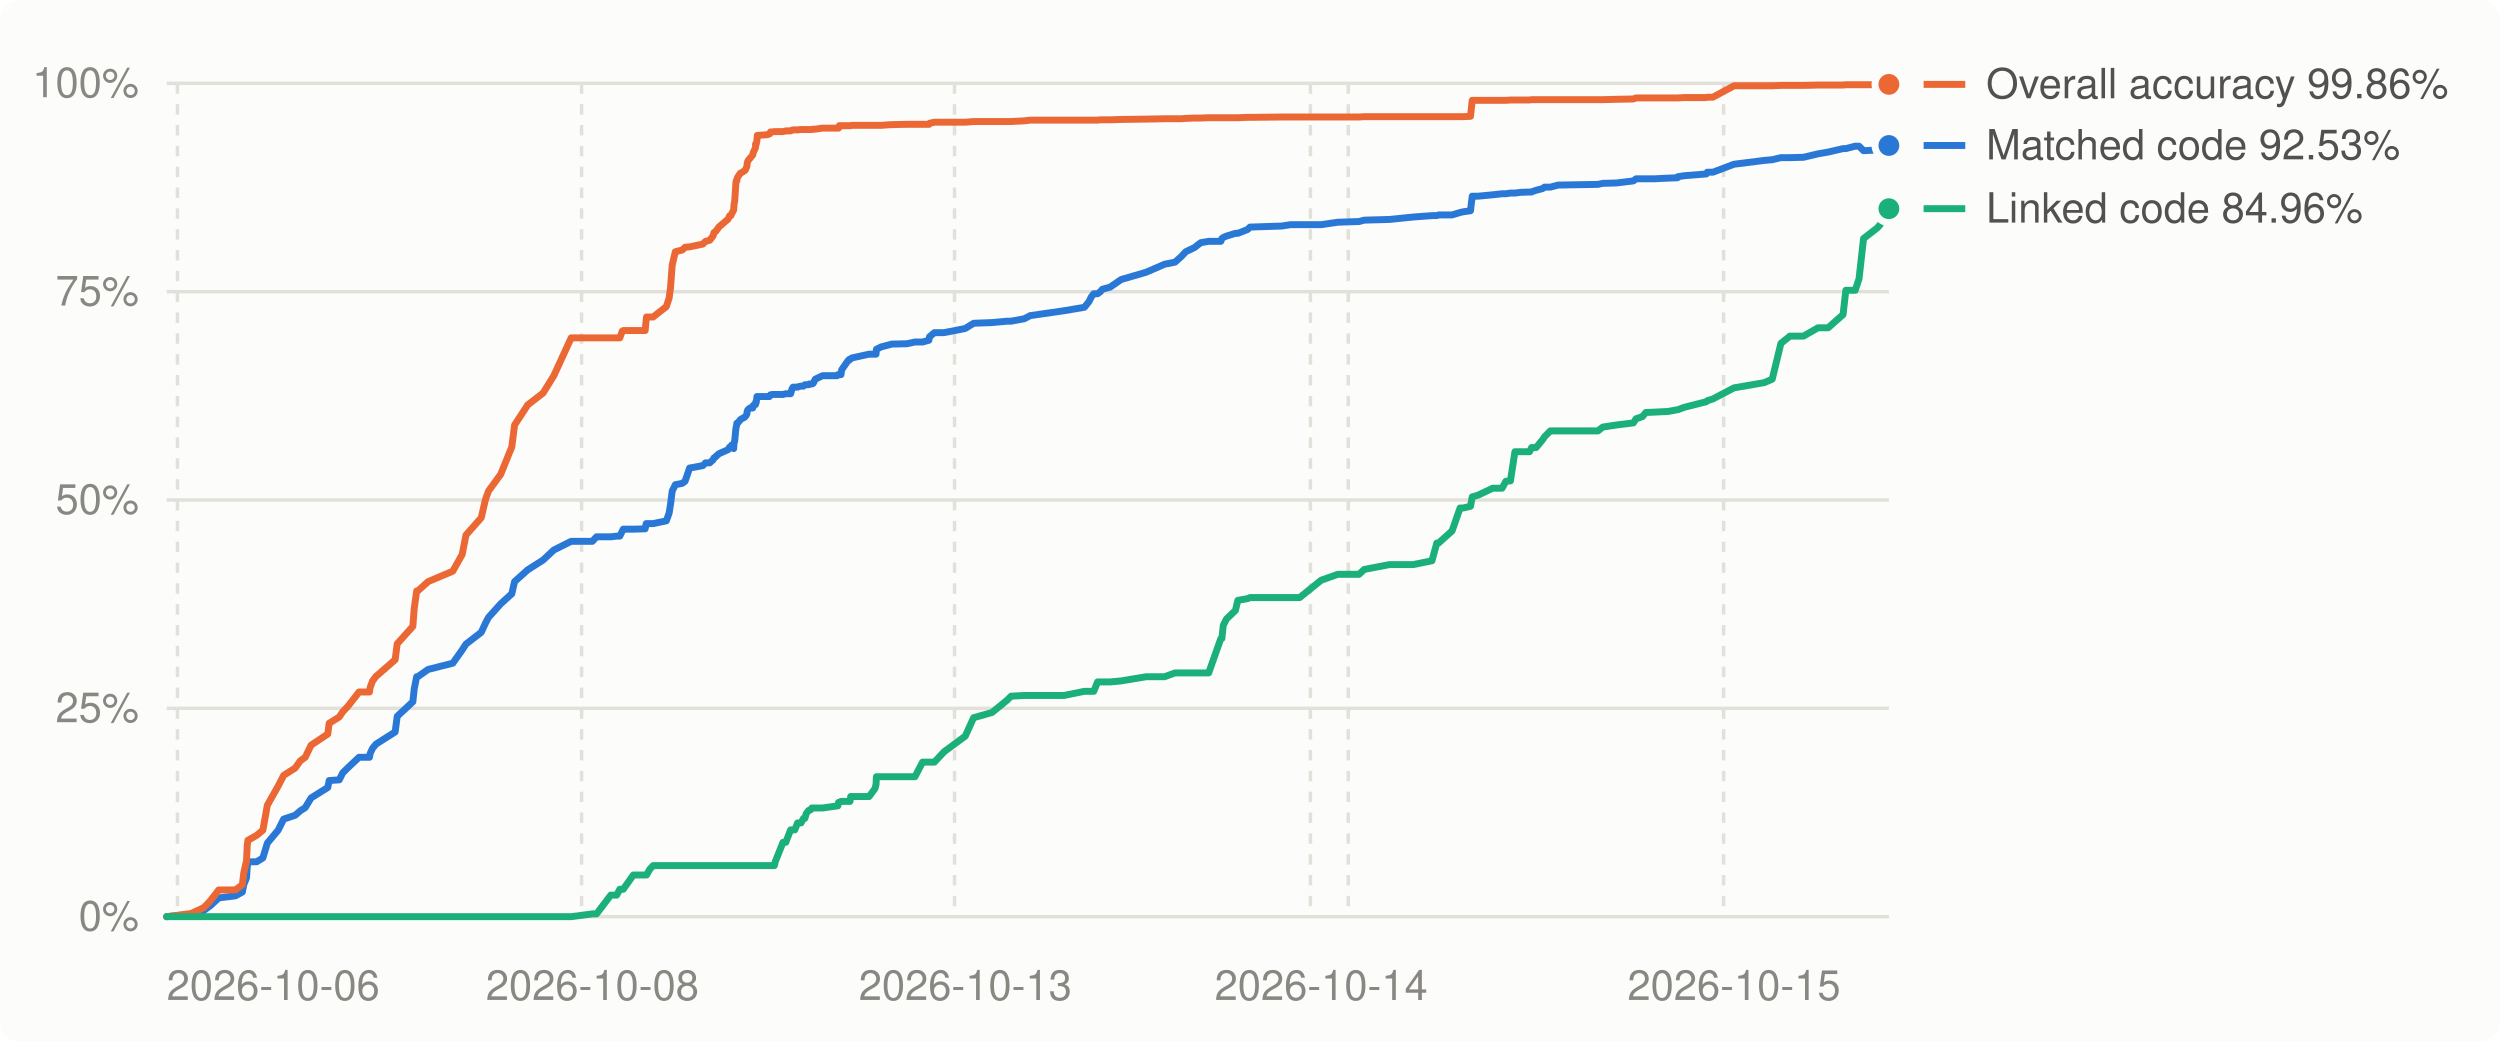
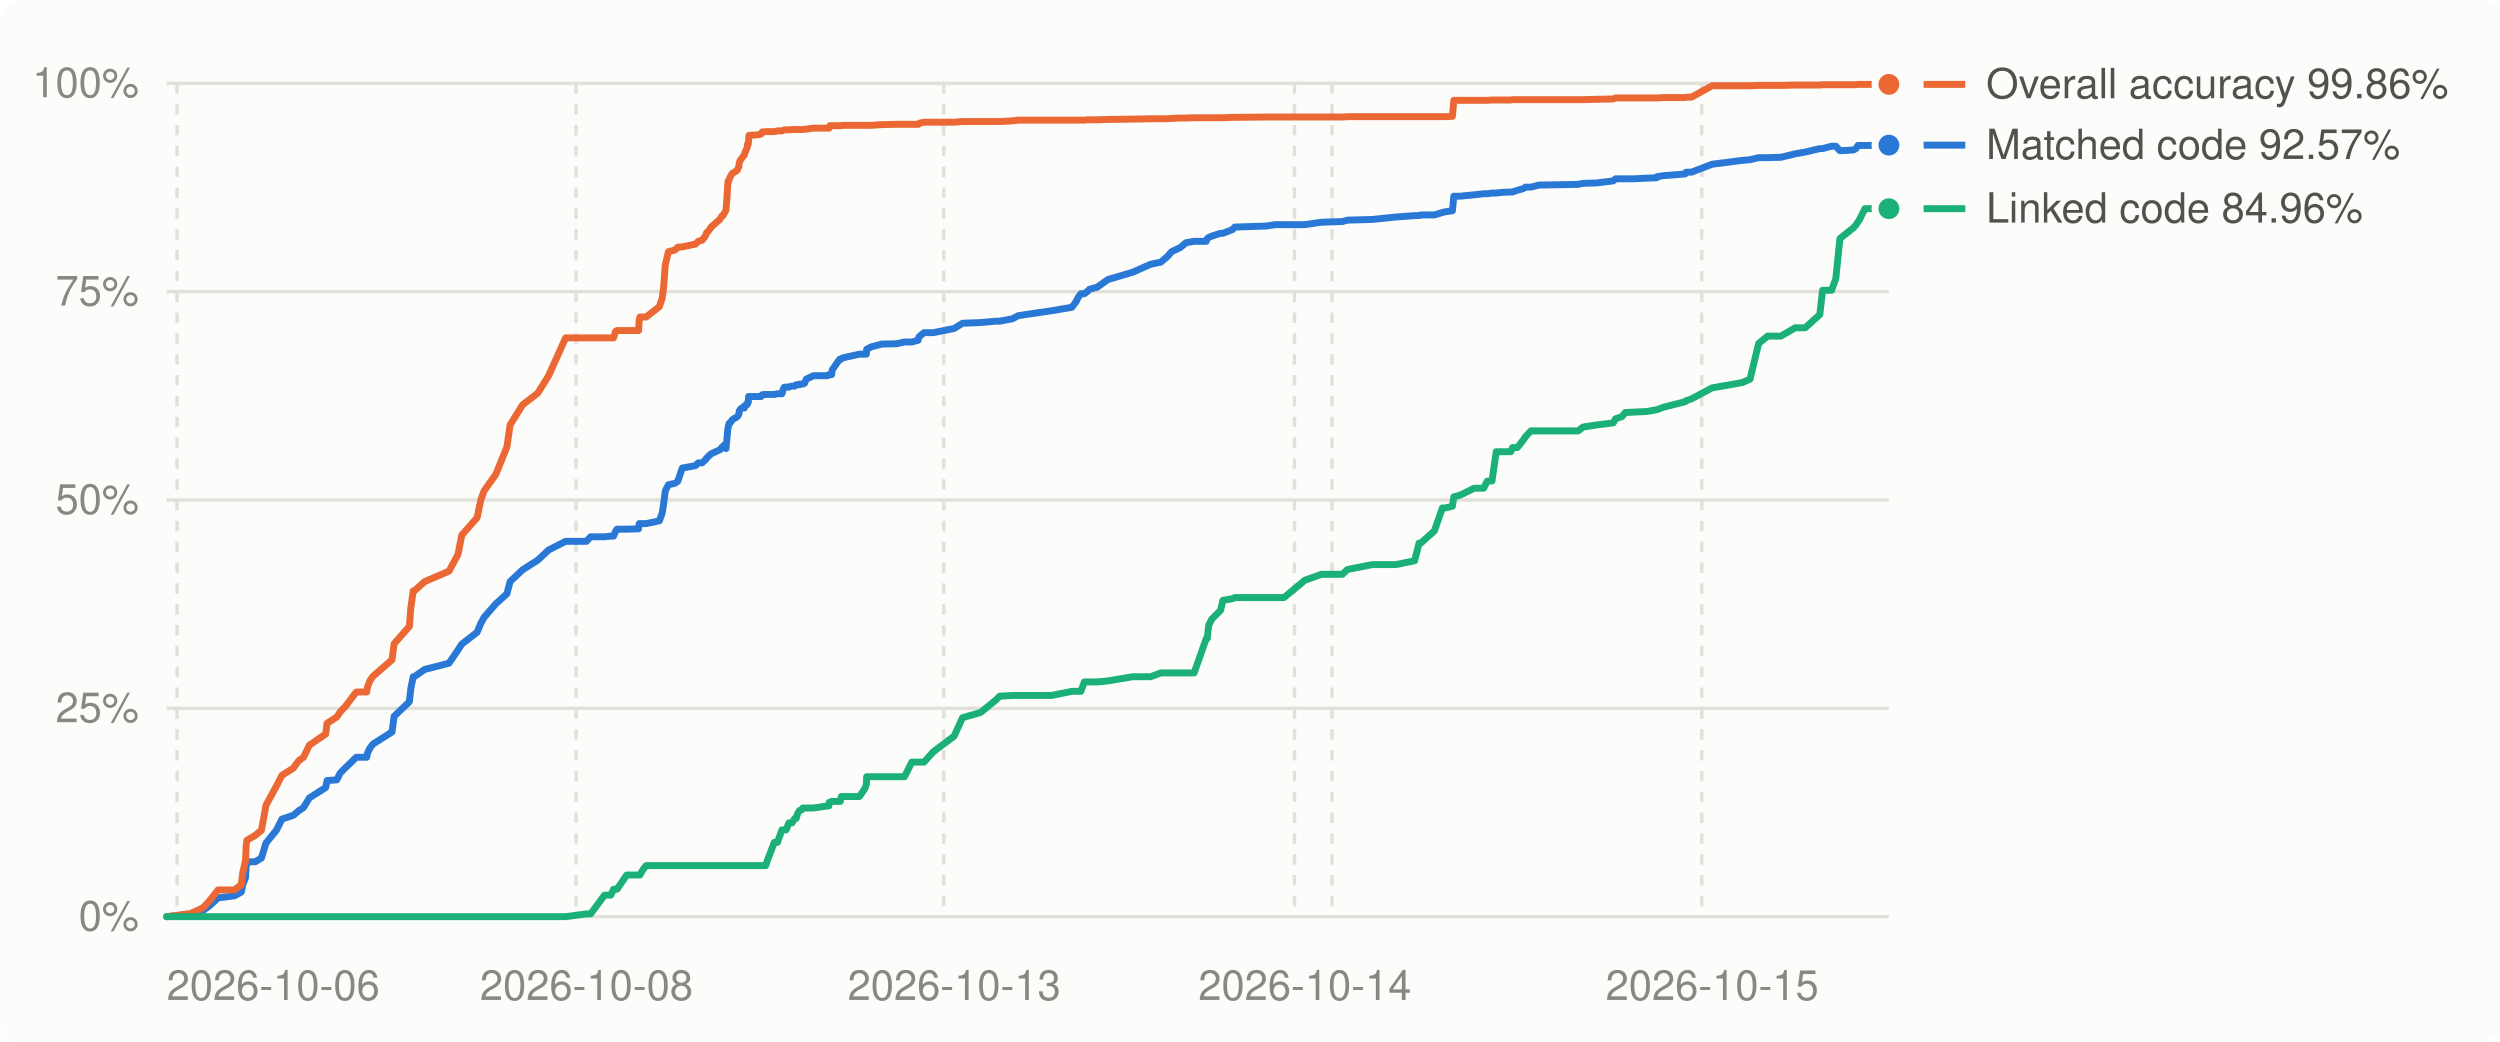
<svg xmlns="http://www.w3.org/2000/svg" viewBox="0 0 720 300" width="720" height="300" role="img" aria-label="Decompilation progress over time">
  <style>
.bg{fill:#fcfcfb}.grid{stroke:#e1e0d9}.muted{fill:#898781}.lbl{fill:#52514e}.ln0{stroke:#2a78d6}.dot0{fill:#2a78d6;stroke:#fcfcfb}.ln1{stroke:#eb6834}.dot1{fill:#eb6834;stroke:#fcfcfb}.ln2{stroke:#1baf7a}.dot2{fill:#1baf7a;stroke:#fcfcfb}
@media (prefers-color-scheme: dark){.bg{fill:#1a1a19}.grid{stroke:#2c2c2a}.muted{fill:#898781}.lbl{fill:#c3c2b7}.ln0{stroke:#3987e5}.dot0{fill:#3987e5;stroke:#1a1a19}.ln1{stroke:#d95926}.dot1{fill:#d95926;stroke:#1a1a19}.ln2{stroke:#199e70}.dot2{fill:#199e70;stroke:#1a1a19}}
text{font:12px -apple-system,BlinkMacSystemFont,'Segoe UI',Helvetica,Arial,sans-serif}
</style>
  <rect class="bg" width="720" height="300" rx="6" />
  <line x1="48" x2="544" y1="264.0" y2="264.0" class="grid" stroke-width="1" />
  <text x="40" y="268.0" class="muted" text-anchor="end">0%</text>
  <line x1="48" x2="544" y1="204.0" y2="204.0" class="grid" stroke-width="1" />
  <text x="40" y="208.0" class="muted" text-anchor="end">25%</text>
  <line x1="48" x2="544" y1="144.0" y2="144.0" class="grid" stroke-width="1" />
  <text x="40" y="148.0" class="muted" text-anchor="end">50%</text>
  <line x1="48" x2="544" y1="84.0" y2="84.0" class="grid" stroke-width="1" />
  <text x="40" y="88.0" class="muted" text-anchor="end">75%</text>
  <line x1="48" x2="544" y1="24.0" y2="24.0" class="grid" stroke-width="1" />
  <text x="40" y="28.0" class="muted" text-anchor="end">100%</text>
-   <line x1="51.1" x2="51.1" y1="24" y2="264" class="grid" stroke-width="1" stroke-dasharray="3 3" />
-   <line x1="167.5" x2="167.5" y1="24" y2="264" class="grid" stroke-width="1" stroke-dasharray="3 3" />
-   <line x1="274.9" x2="274.9" y1="24" y2="264" class="grid" stroke-width="1" stroke-dasharray="3 3" />
-   <line x1="377.4" x2="377.4" y1="24" y2="264" class="grid" stroke-width="1" stroke-dasharray="3 3" />
-   <line x1="388.3" x2="388.3" y1="24" y2="264" class="grid" stroke-width="1" stroke-dasharray="3 3" />
-   <line x1="496.4" x2="496.4" y1="24" y2="264" class="grid" stroke-width="1" stroke-dasharray="3 3" />
+   <line x1="51.0" x2="51.0" y1="24" y2="264" class="grid" stroke-width="1" stroke-dasharray="3 3" />
+   <line x1="165.9" x2="165.9" y1="24" y2="264" class="grid" stroke-width="1" stroke-dasharray="3 3" />
+   <line x1="271.8" x2="271.8" y1="24" y2="264" class="grid" stroke-width="1" stroke-dasharray="3 3" />
+   <line x1="372.8" x2="372.8" y1="24" y2="264" class="grid" stroke-width="1" stroke-dasharray="3 3" />
+   <line x1="383.6" x2="383.6" y1="24" y2="264" class="grid" stroke-width="1" stroke-dasharray="3 3" />
+   <line x1="490.1" x2="490.1" y1="24" y2="264" class="grid" stroke-width="1" stroke-dasharray="3 3" />
  <text class="muted" x="48.0" y="288" text-anchor="start">2026-10-06</text>
-   <text class="muted" x="170.6" y="288" text-anchor="middle">2026-10-08</text>
-   <text class="muted" x="278.0" y="288" text-anchor="middle">2026-10-13</text>
-   <text class="muted" x="380.5" y="288" text-anchor="middle">2026-10-14</text>
-   <text class="muted" x="499.4" y="288" text-anchor="middle">2026-10-15</text>
-   <polyline points="48.0,264.0 54.1,263.4 55.0,263.3 58.7,262.2 60.5,260.9 63.0,258.6 67.8,258.0 69.8,256.9 70.2,254.8 71.0,252.8 71.2,249.7 71.4,248.2 73.9,248.2 75.7,247.1 77.0,242.8 80.1,239.1 81.7,235.9 85.0,234.8 86.5,233.5 87.9,232.6 89.6,229.8 94.4,226.8 94.8,224.8 97.7,224.6 98.7,222.6 100.2,221.1 103.4,218.1 106.4,218.1 106.6,217.0 107.3,215.5 108.3,214.3 113.8,210.8 114.4,206.3 118.9,202.1 119.3,198.4 120.0,194.9 120.3,194.9 123.3,192.8 130.4,191.0 133.1,187.2 134.2,185.5 138.6,182.1 139.8,179.5 140.7,177.8 144.2,173.9 147.4,171.0 148.2,167.5 152.0,164.1 156.4,161.3 159.5,158.4 164.5,155.9 170.6,155.9 171.8,154.6 175.9,154.6 177.6,154.4 178.5,154.4 179.2,153.0 179.5,152.4 182.4,152.4 185.8,152.3 186.1,150.8 186.2,150.8 187.1,150.8 188.1,150.8 191.9,150.0 192.7,147.8 193.1,145.3 193.6,141.4 194.5,139.6 196.5,139.2 197.3,138.6 198.6,134.8 202.4,134.1 203.2,133.3 204.4,133.3 205.4,132.4 205.6,131.9 206.2,131.5 206.2,131.4 206.7,131.0 207.0,130.7 209.7,129.5 210.1,128.8 210.5,128.7 210.7,128.2 211.3,129.2 211.4,127.6 211.6,127.0 211.9,123.7 212.0,123.1 212.2,122.2 212.2,121.9 212.4,121.9 213.2,120.9 213.6,120.6 214.4,120.2 214.7,119.9 215.1,119.3 215.2,118.4 215.4,118.0 216.0,117.5 216.8,117.5 216.9,116.8 217.6,116.5 217.6,115.9 217.8,115.9 218.0,114.2 218.1,114.2 219.5,114.2 220.9,114.2 221.6,114.2 221.9,113.7 221.9,113.7 222.5,113.6 223.0,113.6 223.3,113.6 225.5,113.6 226.3,113.4 227.7,113.4 228.1,112.0 228.4,111.5 228.9,111.5 229.7,111.5 229.8,111.4 230.7,111.2 231.4,111.2 231.8,110.8 232.2,110.8 232.9,110.8 233.0,110.6 233.5,110.6 233.7,110.6 233.8,110.6 234.2,110.4 234.8,109.2 236.9,108.2 241.1,108.2 241.3,107.9 241.5,107.9 241.7,107.9 241.9,107.9 242.2,107.9 242.4,106.5 244.2,103.9 244.5,103.8 244.6,103.5 244.8,103.4 245.0,103.4 245.3,103.1 250.3,102.0 252.0,102.0 252.3,102.0 252.4,100.6 253.8,99.9 256.5,99.2 256.7,99.1 261.2,99.0 263.5,98.5 265.7,98.5 267.5,98.0 267.6,97.5 267.7,97.0 269.1,95.8 271.9,95.8 278.0,94.6 280.4,93.1 285.7,92.9 290.1,92.5 291.2,92.5 295.0,91.8 296.7,90.9 306.4,89.5 312.3,88.5 313.6,86.9 314.3,85.5 315.0,84.6 316.1,84.6 316.9,84.0 317.5,83.3 319.7,82.7 322.9,80.5 330.1,78.4 335.4,76.1 338.4,75.5 340.2,73.9 341.5,72.5 344.0,71.3 345.8,69.9 348.1,69.5 351.6,69.5 351.9,68.7 352.3,68.4 353.2,68.0 355.8,67.2 356.5,67.2 359.3,66.1 360.0,65.4 369.1,65.1 371.7,64.7 374.3,64.7 380.5,64.7 385.3,64.0 391.4,63.8 392.9,63.4 400.2,63.2 407.0,62.5 412.4,62.1 413.8,62.1 414.3,61.9 418.2,61.9 420.5,61.2 421.4,61.0 423.5,60.7 424.0,56.5 425.7,56.5 429.9,56.1 432.6,55.8 433.7,55.8 435.0,55.6 436.3,55.6 437.9,55.4 440.5,55.3 441.1,55.3 441.2,55.2 442.4,54.8 444.3,54.3 444.8,53.9 446.5,53.9 448.7,53.3 460.2,53.1 461.6,52.8 465.5,52.7 470.4,52.1 471.2,51.5 473.0,51.5 474.0,51.5 476.3,51.5 480.4,51.3 483.1,51.2 483.2,50.9 485.1,50.6 491.4,50.1 491.7,49.6 493.3,49.6 499.4,47.3 508.1,46.2 510.4,46.0 512.9,45.4 515.5,45.4 519.4,45.3 523.6,44.3 526.5,43.8 530.8,42.8 531.6,42.8 534.3,42.1 535.4,42.1 536.7,43.4 540.7,43.2 541.4,42.8 541.9,41.9 542.3,41.9 544.0,41.9" fill="none" class="ln0" stroke-width="2" stroke-linejoin="round" stroke-linecap="round" />
-   <polyline points="48.0,264.0 54.1,263.2 55.0,263.1 58.7,261.4 60.5,259.5 63.0,256.3 67.8,256.3 69.8,254.8 70.2,251.4 71.0,247.9 71.2,243.5 71.4,242.0 73.9,240.6 75.7,239.1 77.0,231.9 80.1,226.4 81.7,223.3 85.0,221.2 86.5,219.1 87.9,218.1 89.6,214.6 94.4,211.4 94.8,208.3 97.7,206.5 98.7,205.0 100.2,203.4 103.4,199.3 106.4,199.3 106.6,198.0 107.3,196.1 108.3,194.8 113.8,190.0 114.4,185.4 118.9,180.4 119.3,175.2 120.0,170.2 120.3,170.2 123.3,167.5 130.4,164.5 133.1,159.7 134.2,154.1 138.6,149.1 139.8,143.9 140.7,141.4 144.2,136.6 147.4,128.7 148.2,122.4 152.0,116.6 156.4,113.2 159.5,108.2 164.5,97.3 170.6,97.3 171.8,97.3 175.9,97.3 177.6,97.3 178.5,97.3 179.2,95.4 179.5,95.2 182.4,95.2 185.8,95.2 186.1,92.1 186.2,91.3 187.1,91.3 188.1,91.3 191.9,88.3 192.7,85.9 193.1,82.9 193.6,76.3 194.5,72.5 196.5,72.0 197.3,71.2 198.6,71.1 202.4,70.3 203.2,69.5 204.4,69.2 205.4,67.9 205.6,67.0 206.2,66.6 206.2,66.5 206.7,65.9 207.0,65.4 209.7,63.1 210.1,62.2 210.5,62.1 210.7,61.6 211.3,60.5 211.4,58.9 211.6,57.9 211.9,53.2 212.0,52.1 212.2,52.1 212.2,51.8 212.4,51.1 213.2,49.9 213.6,49.7 214.4,49.2 214.7,48.9 215.1,47.9 215.2,47.0 215.4,46.3 216.0,45.6 216.8,44.6 216.9,44.0 217.6,42.5 217.6,41.5 217.8,41.5 218.0,40.4 218.1,39.0 219.5,38.9 220.9,38.8 221.6,38.6 221.9,38.1 221.9,38.0 222.5,38.0 223.0,37.9 223.3,37.9 225.5,37.9 226.3,37.7 227.7,37.7 228.1,37.5 228.4,37.4 228.9,37.4 229.7,37.4 229.8,37.4 230.7,37.3 231.4,37.3 231.8,37.3 232.2,37.3 232.9,37.3 233.0,37.3 233.5,37.3 233.7,37.3 233.8,37.3 234.2,37.2 234.8,37.2 236.9,36.9 241.1,36.9 241.3,36.9 241.5,36.9 241.7,36.2 241.9,36.2 242.2,36.2 242.4,36.2 244.2,36.2 244.5,36.2 244.6,36.2 244.8,36.2 245.0,36.2 245.3,36.1 250.3,36.1 252.0,36.1 252.3,36.1 252.4,36.1 253.8,36.1 256.5,35.9 256.7,35.9 261.2,35.8 263.5,35.8 265.7,35.8 267.5,35.8 267.6,35.8 267.7,35.5 269.1,35.2 271.9,35.2 278.0,35.2 280.4,35.0 285.7,35.0 290.1,35.0 291.2,35.0 295.0,34.8 296.7,34.6 306.4,34.6 312.3,34.6 313.6,34.6 314.3,34.6 315.0,34.6 316.1,34.6 316.9,34.5 317.5,34.5 319.7,34.5 322.9,34.4 330.1,34.3 335.4,34.2 338.4,34.2 340.2,34.2 341.5,34.1 344.0,34.0 345.8,34.0 348.1,33.9 351.6,33.9 351.9,33.9 352.3,33.9 353.2,33.9 355.8,33.9 356.5,33.9 359.3,33.8 360.0,33.8 369.1,33.7 371.7,33.7 374.3,33.7 380.5,33.7 385.3,33.7 391.4,33.7 392.9,33.6 400.2,33.6 407.0,33.6 412.4,33.6 413.8,33.6 414.3,33.6 418.2,33.6 420.5,33.6 421.4,33.6 423.5,33.5 424.0,28.9 425.7,28.9 429.9,28.9 432.6,28.9 433.7,28.9 435.0,28.8 436.3,28.8 437.9,28.8 440.5,28.8 441.1,28.7 441.2,28.7 442.4,28.7 444.3,28.7 444.8,28.7 446.5,28.7 448.7,28.7 460.2,28.7 461.6,28.7 465.5,28.6 470.4,28.5 471.2,28.2 473.0,28.2 474.0,28.2 476.3,28.2 480.4,28.2 483.1,28.2 483.2,28.2 485.1,28.1 491.4,28.1 491.7,28.0 493.3,28.0 499.4,24.7 508.1,24.7 510.4,24.7 512.9,24.6 515.5,24.6 519.4,24.6 523.6,24.5 526.5,24.5 530.8,24.5 531.6,24.4 534.3,24.4 535.4,24.4 536.7,24.4 540.7,24.4 541.4,24.4 541.9,24.3 542.3,24.3 544.0,24.3" fill="none" class="ln1" stroke-width="2" stroke-linejoin="round" stroke-linecap="round" />
-   <polyline points="48.0,264.0 54.1,264.0 55.0,264.0 58.7,264.0 60.5,264.0 63.0,264.0 67.8,264.0 69.8,264.0 70.2,264.0 71.0,264.0 71.2,264.0 71.4,264.0 73.9,264.0 75.7,264.0 77.0,264.0 80.1,264.0 81.7,264.0 85.0,264.0 86.5,264.0 87.9,264.0 89.6,264.0 94.4,264.0 94.8,264.0 97.7,264.0 98.7,264.0 100.2,264.0 103.4,264.0 106.4,264.0 106.6,264.0 107.3,264.0 108.3,264.0 113.8,264.0 114.4,264.0 118.9,264.0 119.3,264.0 120.0,264.0 120.3,264.0 123.3,264.0 130.4,264.0 133.1,264.0 134.2,264.0 138.6,264.0 139.8,264.0 140.7,264.0 144.2,264.0 147.4,264.0 148.2,264.0 152.0,264.0 156.4,264.0 159.5,264.0 164.5,264.0 170.6,263.2 171.8,263.2 175.9,257.8 177.6,257.8 178.5,256.1 179.2,256.1 179.5,256.1 182.4,252.0 185.8,252.0 186.1,252.0 186.2,252.0 187.1,250.4 188.1,249.3 191.9,249.3 192.7,249.3 193.1,249.3 193.6,249.3 194.5,249.3 196.5,249.3 197.3,249.3 198.6,249.3 202.4,249.3 203.2,249.3 204.4,249.3 205.4,249.3 205.6,249.3 206.2,249.3 206.2,249.3 206.7,249.3 207.0,249.3 209.7,249.3 210.1,249.3 210.5,249.3 210.7,249.3 211.3,249.3 211.4,249.3 211.6,249.3 211.9,249.3 212.0,249.3 212.2,249.3 212.2,249.3 212.4,249.3 213.2,249.3 213.6,249.3 214.4,249.3 214.7,249.3 215.1,249.3 215.2,249.3 215.4,249.3 216.0,249.3 216.8,249.3 216.9,249.3 217.6,249.3 217.6,249.3 217.8,249.3 218.0,249.3 218.1,249.3 219.5,249.3 220.9,249.3 221.6,249.3 221.9,249.3 221.9,249.3 222.5,249.3 223.0,249.3 223.3,248.1 225.5,242.6 226.3,242.6 227.7,239.0 228.1,239.0 228.4,239.0 228.9,239.0 229.7,237.0 229.8,237.0 230.7,237.0 231.4,235.7 231.8,235.7 232.2,234.3 232.9,233.4 233.0,233.4 233.5,233.2 233.7,232.9 233.8,232.7 234.2,232.7 234.8,232.7 236.9,232.7 241.1,232.1 241.3,232.1 241.5,231.1 241.7,231.1 241.9,231.0 242.2,230.8 242.4,230.8 244.2,230.8 244.5,230.8 244.6,230.8 244.8,230.8 245.0,229.4 245.3,229.4 250.3,229.4 252.0,227.1 252.3,225.9 252.4,223.7 253.8,223.7 256.5,223.7 256.7,223.7 261.2,223.7 263.5,223.7 265.7,219.5 267.5,219.5 267.6,219.5 267.7,219.5 269.1,219.5 271.9,216.5 278.0,212.0 280.4,206.7 285.7,205.2 290.1,201.6 291.2,200.5 295.0,200.3 296.7,200.3 306.4,200.3 312.3,199.1 313.6,199.1 314.3,199.1 315.0,199.1 316.1,196.4 316.9,196.4 317.5,196.4 319.7,196.4 322.9,196.1 330.1,194.9 335.4,194.9 338.4,193.8 340.2,193.8 341.5,193.8 344.0,193.8 345.8,193.8 348.1,193.8 351.6,183.9 351.9,183.9 352.3,180.1 353.2,178.3 355.8,175.8 356.5,172.9 359.3,172.4 360.0,172.1 369.1,172.1 371.7,172.1 374.3,172.1 380.5,167.1 385.3,165.4 391.4,165.4 392.9,164.0 400.2,162.6 407.0,162.6 412.4,161.5 413.8,156.4 414.3,156.4 418.2,152.9 420.5,146.3 421.4,146.3 423.5,145.8 424.0,143.1 425.7,142.6 429.9,140.6 432.6,140.6 433.7,138.6 435.0,138.5 436.3,130.1 437.9,130.1 440.5,130.1 441.1,128.9 441.2,128.9 442.4,128.9 444.3,126.6 444.8,125.8 446.5,124.1 448.7,124.1 460.2,124.1 461.6,123.0 465.5,122.4 470.4,121.8 471.2,120.6 473.0,120.0 474.0,118.8 476.3,118.7 480.4,118.5 483.1,118.0 483.2,118.0 485.1,117.3 491.4,115.7 491.7,115.4 493.3,114.9 499.4,111.7 508.1,110.2 510.4,109.2 512.9,98.9 515.5,96.8 519.4,96.8 523.6,94.4 526.5,94.4 530.8,90.6 531.6,83.6 534.3,83.6 535.4,80.3 536.7,68.7 540.7,65.6 541.4,64.8 541.9,63.9 542.3,63.3 544.0,60.1" fill="none" class="ln2" stroke-width="2" stroke-linejoin="round" stroke-linecap="round" />
-   <circle cx="544.0" cy="41.9" r="4" class="dot0" stroke-width="2" />
+   <text class="muted" x="168.9" y="288" text-anchor="middle">2026-10-08</text>
+   <text class="muted" x="274.8" y="288" text-anchor="middle">2026-10-13</text>
+   <text class="muted" x="375.8" y="288" text-anchor="middle">2026-10-14</text>
+   <text class="muted" x="493.1" y="288" text-anchor="middle">2026-10-15</text>
+   <polyline points="48.0,264.0 54.0,263.4 54.9,263.3 58.5,262.2 60.3,260.9 62.8,258.6 67.5,258.0 69.5,256.9 69.9,254.8 70.7,252.8 70.9,249.7 71.1,248.2 73.5,248.2 75.3,247.1 76.6,242.8 79.6,239.1 81.2,235.9 84.5,234.8 86.0,233.5 87.4,232.6 89.1,229.8 93.8,226.8 94.2,224.8 97.0,224.6 98.0,222.6 99.5,221.1 102.6,218.1 105.6,218.1 105.8,217.0 106.5,215.5 107.4,214.3 112.9,210.8 113.5,206.3 117.9,202.1 118.3,198.4 119.0,194.9 119.3,194.9 122.3,192.8 129.3,191.0 131.9,187.2 133.0,185.5 137.4,182.1 138.5,179.5 139.4,177.8 142.8,173.9 146.0,171.0 146.9,167.5 150.5,164.1 154.9,161.3 158.0,158.4 162.9,155.9 168.9,155.9 170.1,154.6 174.1,154.6 175.9,154.4 176.7,154.4 177.3,153.0 177.7,152.4 180.5,152.4 183.9,152.3 184.1,150.8 184.3,150.8 185.2,150.8 186.1,150.8 189.9,150.0 190.7,147.8 191.1,145.3 191.6,141.4 192.5,139.6 194.4,139.2 195.2,138.6 196.5,134.8 200.3,134.1 201.1,133.3 202.2,133.3 203.2,132.4 203.5,131.9 204.0,131.5 204.0,131.4 204.5,131.0 204.8,130.7 207.4,129.5 207.9,128.8 208.2,128.7 208.5,128.2 209.1,129.2 209.2,127.6 209.3,127.0 209.6,123.7 209.7,123.1 209.9,122.2 210.0,121.9 210.2,121.9 210.9,120.9 211.3,120.6 212.1,120.2 212.4,119.9 212.8,119.3 212.9,118.4 213.1,118.0 213.6,117.5 214.4,117.5 214.5,116.8 215.2,116.5 215.3,115.9 215.5,115.9 215.6,114.2 215.7,114.2 217.2,114.2 218.5,114.2 219.2,114.2 219.5,113.7 219.5,113.7 220.1,113.6 220.5,113.6 220.9,113.6 223.0,113.6 223.9,113.4 225.2,113.4 225.6,112.0 225.9,111.5 226.4,111.5 227.2,111.5 227.2,111.4 228.1,111.2 228.9,111.2 229.3,110.8 229.7,110.8 230.3,110.8 230.4,110.6 230.9,110.6 231.1,110.6 231.2,110.6 231.7,110.4 232.2,109.2 234.3,108.2 238.4,108.2 238.7,107.9 238.8,107.9 239.0,107.9 239.2,107.9 239.5,107.9 239.7,106.5 241.5,103.9 241.7,103.8 241.8,103.5 242.0,103.4 242.3,103.4 242.6,103.1 247.5,102.0 249.1,102.0 249.5,102.0 249.6,100.6 250.9,99.9 253.6,99.2 253.8,99.1 258.2,99.0 260.5,98.5 262.6,98.5 264.4,98.0 264.5,97.5 264.7,97.0 266.1,95.8 268.8,95.8 274.8,94.6 277.2,93.1 282.4,92.9 286.8,92.5 287.9,92.5 291.6,91.8 293.3,90.9 302.8,89.5 308.7,88.5 309.9,86.9 310.6,85.5 311.3,84.6 312.3,84.6 313.1,84.0 313.8,83.3 316.0,82.7 319.1,80.5 326.2,78.4 331.4,76.1 334.3,75.5 336.2,73.9 337.4,72.5 339.9,71.3 341.6,69.9 343.9,69.5 347.4,69.5 347.7,68.7 348.1,68.4 349.0,68.0 351.5,67.2 352.2,67.2 355.0,66.1 355.6,65.4 364.7,65.1 367.2,64.7 369.8,64.7 375.8,64.7 380.6,64.0 386.6,63.8 388.1,63.4 395.3,63.2 402.0,62.5 407.4,62.1 408.7,62.1 409.2,61.9 413.1,61.9 415.4,61.2 416.2,61.0 418.3,60.7 418.7,56.5 420.5,56.5 424.6,56.1 427.3,55.8 428.3,55.8 429.7,55.6 430.9,55.6 432.5,55.4 435.1,55.3 435.6,55.3 435.8,55.2 437.0,54.8 438.8,54.3 439.3,53.9 440.9,53.9 443.2,53.3 454.5,53.1 455.9,52.8 459.7,52.7 464.6,52.1 465.3,51.5 467.1,51.5 468.1,51.5 470.4,51.5 474.4,51.3 477.1,51.2 477.2,50.9 479.0,50.6 485.3,50.1 485.6,49.6 487.1,49.6 493.1,47.3 501.7,46.2 504.0,46.0 506.5,45.4 509.1,45.4 512.9,45.3 517.0,44.3 519.9,43.8 524.1,42.8 524.9,42.8 527.5,42.1 528.7,42.1 529.9,43.4 533.8,43.2 534.5,42.8 535.1,41.9 535.5,41.9 537.1,41.9 544.0,41.8" fill="none" class="ln0" stroke-width="2" stroke-linejoin="round" stroke-linecap="round" />
+   <polyline points="48.0,264.0 54.0,263.2 54.9,263.1 58.5,261.4 60.3,259.5 62.8,256.3 67.5,256.3 69.5,254.8 69.9,251.4 70.7,247.9 70.9,243.5 71.1,242.0 73.5,240.6 75.3,239.1 76.6,231.9 79.6,226.4 81.2,223.3 84.5,221.2 86.0,219.1 87.4,218.1 89.1,214.6 93.8,211.4 94.2,208.3 97.0,206.5 98.0,205.0 99.5,203.4 102.6,199.3 105.6,199.3 105.8,198.0 106.5,196.1 107.4,194.8 112.9,190.0 113.5,185.4 117.9,180.4 118.3,175.2 119.0,170.2 119.3,170.2 122.3,167.5 129.3,164.5 131.9,159.7 133.0,154.1 137.4,149.1 138.5,143.9 139.4,141.4 142.8,136.6 146.0,128.7 146.9,122.4 150.5,116.6 154.9,113.2 158.0,108.2 162.9,97.3 168.9,97.3 170.1,97.3 174.1,97.3 175.9,97.3 176.7,97.3 177.3,95.4 177.7,95.2 180.5,95.2 183.9,95.2 184.1,92.1 184.3,91.3 185.2,91.3 186.1,91.3 189.9,88.3 190.7,85.9 191.1,82.9 191.6,76.3 192.5,72.5 194.4,72.0 195.2,71.2 196.5,71.1 200.3,70.3 201.1,69.5 202.2,69.2 203.2,67.9 203.5,67.0 204.0,66.6 204.0,66.5 204.5,65.9 204.8,65.4 207.4,63.1 207.9,62.2 208.2,62.1 208.5,61.6 209.1,60.5 209.2,58.9 209.3,57.9 209.6,53.2 209.7,52.1 209.9,52.1 210.0,51.8 210.2,51.1 210.9,49.9 211.3,49.7 212.1,49.2 212.4,48.9 212.8,47.9 212.9,47.0 213.1,46.3 213.6,45.6 214.4,44.6 214.5,44.0 215.2,42.5 215.3,41.5 215.5,41.5 215.6,40.4 215.7,39.0 217.2,38.9 218.5,38.8 219.2,38.6 219.5,38.1 219.5,38.0 220.1,38.0 220.5,37.9 220.9,37.9 223.0,37.9 223.9,37.7 225.2,37.7 225.6,37.5 225.9,37.4 226.4,37.4 227.2,37.4 227.2,37.4 228.1,37.3 228.9,37.3 229.3,37.3 229.7,37.3 230.3,37.3 230.4,37.3 230.9,37.3 231.1,37.3 231.2,37.3 231.7,37.2 232.2,37.2 234.3,36.9 238.4,36.9 238.7,36.9 238.8,36.9 239.0,36.2 239.2,36.2 239.5,36.2 239.7,36.2 241.5,36.2 241.7,36.2 241.8,36.2 242.0,36.2 242.3,36.2 242.6,36.1 247.5,36.1 249.1,36.1 249.5,36.1 249.6,36.1 250.9,36.1 253.6,35.9 253.8,35.9 258.2,35.8 260.5,35.8 262.6,35.8 264.4,35.8 264.5,35.8 264.7,35.5 266.1,35.2 268.8,35.2 274.8,35.2 277.2,35.0 282.4,35.0 286.8,35.0 287.9,35.0 291.6,34.8 293.3,34.6 302.8,34.6 308.7,34.6 309.9,34.6 310.6,34.6 311.3,34.6 312.3,34.6 313.1,34.5 313.8,34.5 316.0,34.5 319.1,34.4 326.2,34.3 331.4,34.2 334.3,34.2 336.2,34.2 337.4,34.1 339.9,34.0 341.6,34.0 343.9,33.9 347.4,33.9 347.7,33.9 348.1,33.9 349.0,33.9 351.5,33.9 352.2,33.9 355.0,33.8 355.6,33.8 364.7,33.7 367.2,33.7 369.8,33.7 375.8,33.7 380.6,33.7 386.6,33.7 388.1,33.6 395.3,33.6 402.0,33.6 407.4,33.6 408.7,33.6 409.2,33.6 413.1,33.6 415.4,33.6 416.2,33.6 418.3,33.5 418.7,28.9 420.5,28.9 424.6,28.9 427.3,28.9 428.3,28.9 429.7,28.8 430.9,28.8 432.5,28.8 435.1,28.8 435.6,28.7 435.8,28.7 437.0,28.7 438.8,28.7 439.3,28.7 440.9,28.7 443.2,28.7 454.5,28.7 455.9,28.7 459.7,28.6 464.6,28.5 465.3,28.2 467.1,28.2 468.1,28.2 470.4,28.2 474.4,28.2 477.1,28.2 477.2,28.2 479.0,28.1 485.3,28.1 485.6,28.0 487.1,28.0 493.1,24.7 501.7,24.7 504.0,24.7 506.5,24.6 509.1,24.6 512.9,24.6 517.0,24.5 519.9,24.5 524.1,24.5 524.9,24.4 527.5,24.4 528.7,24.4 529.9,24.4 533.8,24.4 534.5,24.4 535.1,24.3 535.5,24.3 537.1,24.3 544.0,24.3" fill="none" class="ln1" stroke-width="2" stroke-linejoin="round" stroke-linecap="round" />
+   <polyline points="48.0,264.0 54.0,264.0 54.9,264.0 58.5,264.0 60.3,264.0 62.8,264.0 67.5,264.0 69.5,264.0 69.9,264.0 70.7,264.0 70.9,264.0 71.1,264.0 73.5,264.0 75.3,264.0 76.6,264.0 79.6,264.0 81.2,264.0 84.5,264.0 86.0,264.0 87.4,264.0 89.1,264.0 93.8,264.0 94.2,264.0 97.0,264.0 98.0,264.0 99.5,264.0 102.6,264.0 105.6,264.0 105.8,264.0 106.5,264.0 107.4,264.0 112.9,264.0 113.5,264.0 117.9,264.0 118.3,264.0 119.0,264.0 119.3,264.0 122.3,264.0 129.3,264.0 131.9,264.0 133.0,264.0 137.4,264.0 138.5,264.0 139.4,264.0 142.8,264.0 146.0,264.0 146.9,264.0 150.5,264.0 154.9,264.0 158.0,264.0 162.9,264.0 168.9,263.2 170.1,263.2 174.1,257.8 175.9,257.8 176.7,256.1 177.3,256.1 177.7,256.1 180.5,252.0 183.9,252.0 184.1,252.0 184.3,252.0 185.2,250.4 186.1,249.3 189.9,249.3 190.7,249.3 191.1,249.3 191.6,249.3 192.5,249.3 194.4,249.3 195.2,249.3 196.5,249.3 200.3,249.3 201.1,249.3 202.2,249.3 203.2,249.3 203.5,249.3 204.0,249.3 204.0,249.3 204.5,249.3 204.8,249.3 207.4,249.3 207.9,249.3 208.2,249.3 208.5,249.3 209.1,249.3 209.2,249.3 209.3,249.3 209.6,249.3 209.7,249.3 209.9,249.3 210.0,249.3 210.2,249.3 210.9,249.3 211.3,249.3 212.1,249.3 212.4,249.3 212.8,249.3 212.9,249.3 213.1,249.3 213.6,249.3 214.4,249.3 214.5,249.3 215.2,249.3 215.3,249.3 215.5,249.3 215.6,249.3 215.7,249.3 217.2,249.3 218.5,249.3 219.2,249.3 219.5,249.3 219.5,249.3 220.1,249.3 220.5,249.3 220.9,248.1 223.0,242.6 223.9,242.6 225.2,239.0 225.6,239.0 225.9,239.0 226.4,239.0 227.2,237.0 227.2,237.0 228.1,237.0 228.9,235.7 229.3,235.7 229.7,234.3 230.3,233.4 230.4,233.4 230.9,233.2 231.1,232.9 231.2,232.7 231.7,232.7 232.2,232.7 234.3,232.7 238.4,232.1 238.7,232.1 238.8,231.1 239.0,231.1 239.2,231.0 239.5,230.8 239.7,230.8 241.5,230.8 241.7,230.8 241.8,230.8 242.0,230.8 242.3,229.4 242.6,229.4 247.5,229.4 249.1,227.1 249.5,225.9 249.6,223.7 250.9,223.7 253.6,223.7 253.8,223.7 258.2,223.7 260.5,223.7 262.6,219.5 264.4,219.5 264.5,219.5 264.7,219.5 266.1,219.5 268.8,216.5 274.8,212.0 277.2,206.7 282.4,205.2 286.8,201.6 287.9,200.5 291.6,200.3 293.3,200.3 302.8,200.3 308.7,199.1 309.9,199.1 310.6,199.1 311.3,199.1 312.3,196.4 313.1,196.4 313.8,196.4 316.0,196.4 319.1,196.1 326.2,194.9 331.4,194.9 334.3,193.8 336.2,193.8 337.4,193.8 339.9,193.8 341.6,193.8 343.9,193.8 347.4,183.9 347.7,183.9 348.1,180.1 349.0,178.3 351.5,175.8 352.2,172.9 355.0,172.4 355.6,172.1 364.7,172.1 367.2,172.1 369.8,172.1 375.8,167.1 380.6,165.4 386.6,165.4 388.1,164.0 395.3,162.6 402.0,162.6 407.4,161.5 408.7,156.4 409.2,156.4 413.1,152.9 415.4,146.3 416.2,146.3 418.3,145.8 418.7,143.1 420.5,142.6 424.6,140.6 427.3,140.6 428.3,138.6 429.7,138.5 430.9,130.1 432.5,130.1 435.1,130.1 435.6,128.9 435.8,128.9 437.0,128.9 438.8,126.6 439.3,125.8 440.9,124.1 443.2,124.1 454.5,124.1 455.9,123.0 459.7,122.4 464.6,121.8 465.3,120.6 467.1,120.0 468.1,118.8 470.4,118.7 474.4,118.5 477.1,118.0 477.2,118.0 479.0,117.3 485.3,115.7 485.6,115.4 487.1,114.9 493.1,111.7 501.7,110.2 504.0,109.2 506.5,98.9 509.1,96.8 512.9,96.8 517.0,94.4 519.9,94.4 524.1,90.6 524.9,83.6 527.5,83.6 528.7,80.3 529.9,68.7 533.8,65.6 534.5,64.8 535.1,63.9 535.5,63.3 537.1,60.1 544.0,60.1" fill="none" class="ln2" stroke-width="2" stroke-linejoin="round" stroke-linecap="round" />
+   <circle cx="544.0" cy="41.8" r="4" class="dot0" stroke-width="2" />
  <circle cx="544.0" cy="24.3" r="4" class="dot1" stroke-width="2" />
  <circle cx="544.0" cy="60.1" r="4" class="dot2" stroke-width="2" />
  <line x1="554" x2="566" y1="60.1" y2="60.1" class="ln2" stroke-width="2" />
  <text class="lbl" x="572" y="64.1">Linked code 84.96%</text>
-   <line x1="554" x2="566" y1="41.9" y2="41.9" class="ln0" stroke-width="2" />
-   <text class="lbl" x="572" y="45.9">Matched code 92.53%</text>
+   <line x1="554" x2="566" y1="41.8" y2="41.8" class="ln0" stroke-width="2" />
+   <text class="lbl" x="572" y="45.8">Matched code 92.57%</text>
  <line x1="554" x2="566" y1="24.3" y2="24.3" class="ln1" stroke-width="2" />
  <text class="lbl" x="572" y="28.3">Overall accuracy 99.86%</text>
</svg>
